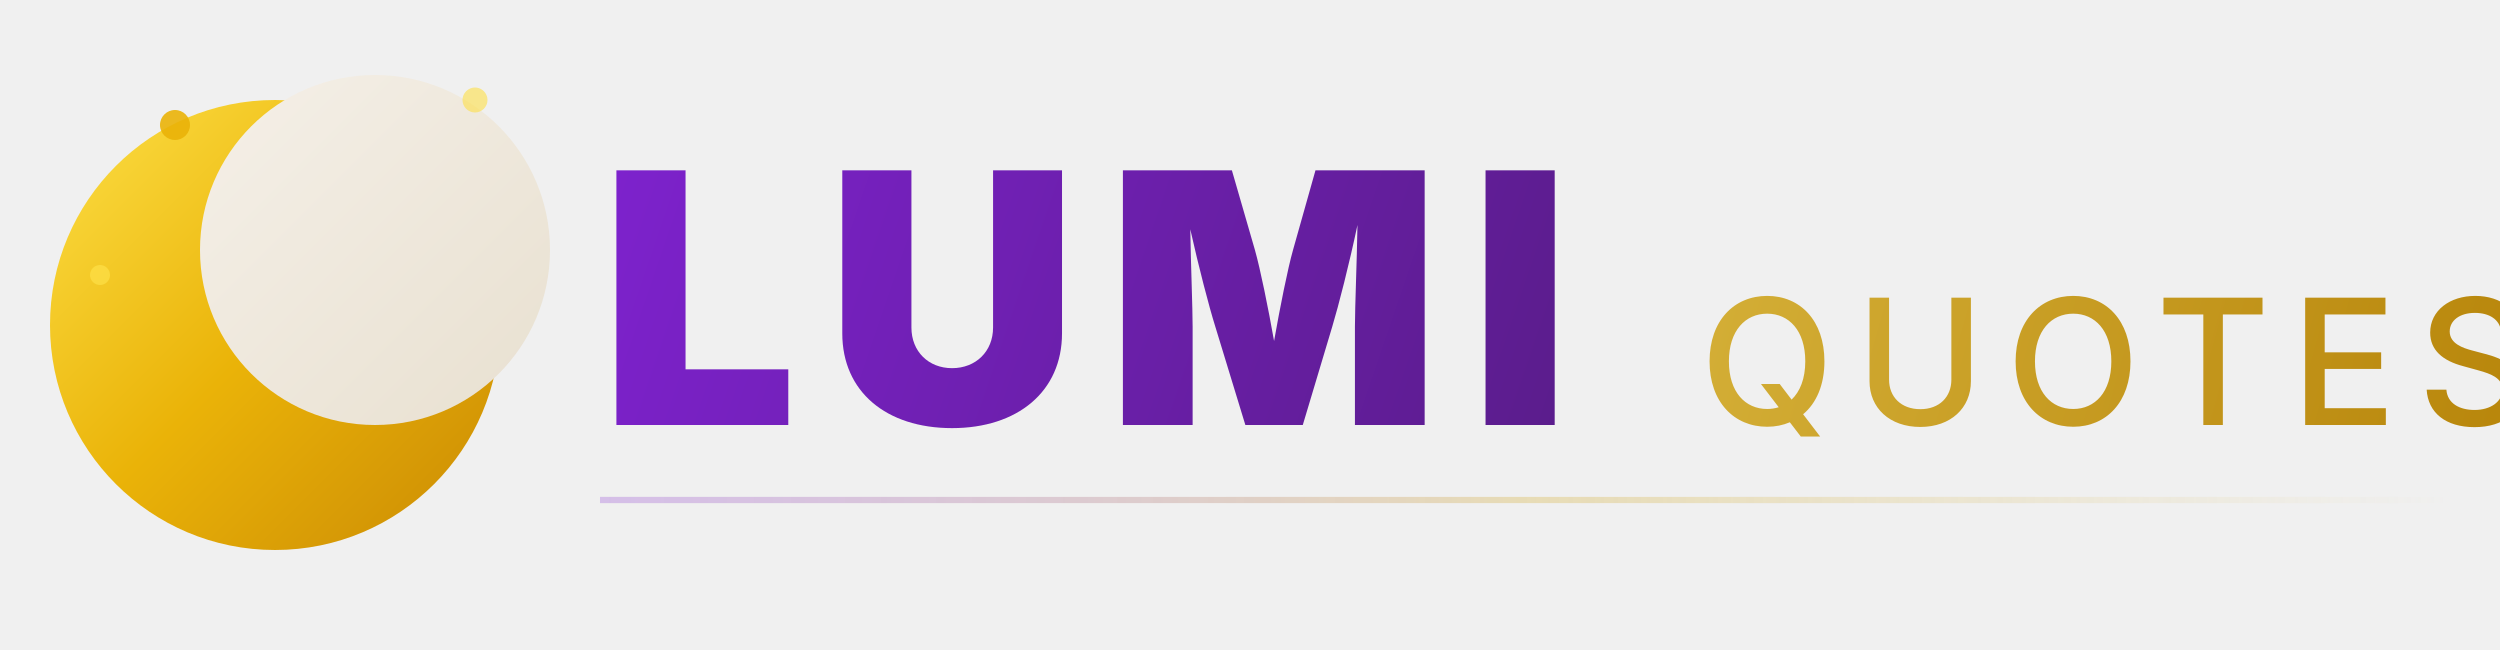
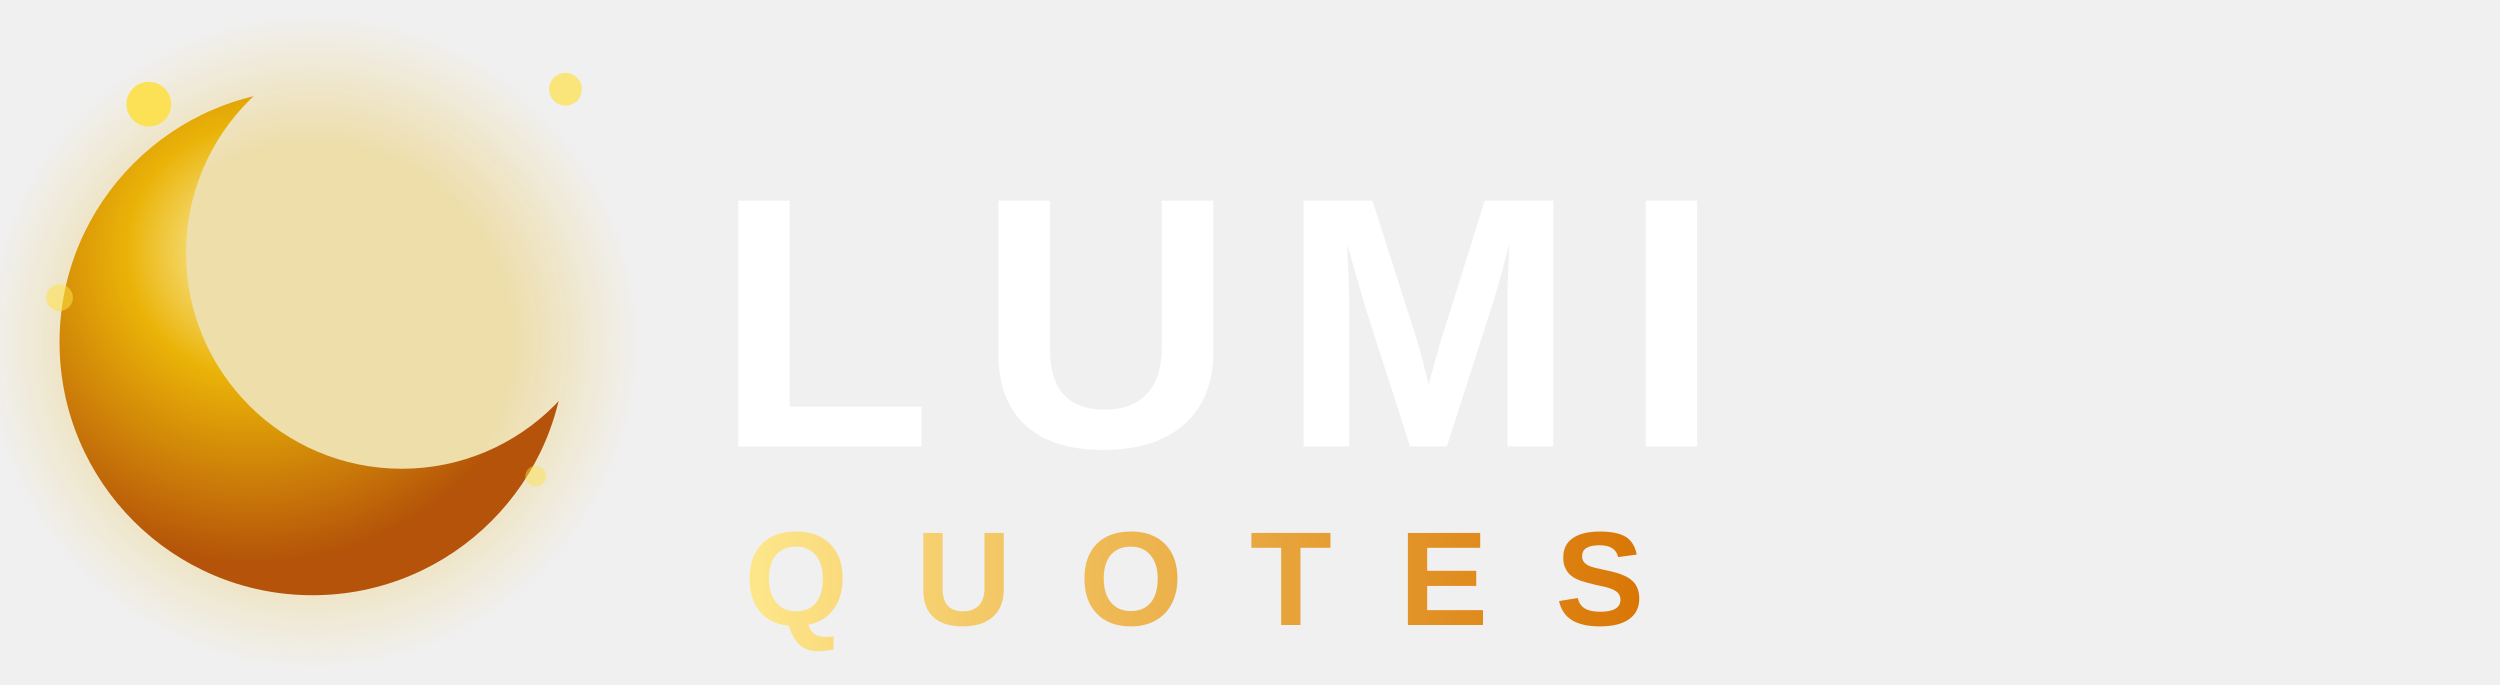
- <svg xmlns="http://www.w3.org/2000/svg" width="200" height="52" viewBox="0 0 200 52" fill="none">
-   <circle cx="22" cy="26" r="18" fill="url(#moonGold)" />
-   <circle cx="30" cy="20" r="14" fill="url(#moonShadow)" />
-   <circle cx="14" cy="10" r="1.2" fill="#EAB308" opacity="0.9" />
-   <circle cx="8" cy="22" r="0.8" fill="#FDE047" opacity="0.7" />
-   <circle cx="38" cy="8" r="1" fill="#FDE047" opacity="0.6" />
-   <text x="48" y="34" font-family="system-ui, -apple-system, 'Segoe UI', sans-serif" font-weight="900" font-size="28" letter-spacing="0.08em">
-     <tspan fill="url(#textPurple)">LUMI</tspan>
-   </text>
-   <text x="136" y="34" font-family="system-ui, -apple-system, 'Segoe UI', sans-serif" font-weight="500" font-size="14" fill="url(#textGold)" letter-spacing="0.12em">QUOTES</text>
-   <line x1="48" y1="40" x2="196" y2="40" stroke="url(#lineGrad)" stroke-width="0.5" opacity="0.4" />
+ <svg xmlns="http://www.w3.org/2000/svg" width="168" height="46" viewBox="0 0 168 46" fill="none">
  <defs>
-     <linearGradient id="moonGold" x1="4" y1="8" x2="40" y2="44" gradientUnits="userSpaceOnUse">
-       <stop stop-color="#FDE047" />
-       <stop offset="0.5" stop-color="#EAB308" />
-       <stop offset="1" stop-color="#CA8A04" />
-     </linearGradient>
-     <linearGradient id="moonShadow" x1="16" y1="6" x2="44" y2="34" gradientUnits="userSpaceOnUse">
-       <stop stop-color="#F5F0E8" />
-       <stop offset="1" stop-color="#E8E0D0" />
-     </linearGradient>
-     <linearGradient id="textPurple" x1="48" y1="10" x2="130" y2="38" gradientUnits="userSpaceOnUse">
-       <stop stop-color="#7E22CE" />
-       <stop offset="1" stop-color="#581C87" />
-     </linearGradient>
-     <linearGradient id="textGold" x1="136" y1="20" x2="200" y2="38" gradientUnits="userSpaceOnUse">
-       <stop stop-color="#D4AF37" />
-       <stop offset="1" stop-color="#B8860B" />
-     </linearGradient>
-     <linearGradient id="lineGrad" x1="48" y1="40" x2="196" y2="40" gradientUnits="userSpaceOnUse">
-       <stop stop-color="#7E22CE" stop-opacity="0.6" />
-       <stop offset="0.5" stop-color="#D4AF37" stop-opacity="0.8" />
-       <stop offset="1" stop-color="#D4AF37" stop-opacity="0" />
+     <radialGradient id="moonFace" cx="38%" cy="32%" r="62%">
+       <stop offset="0%" stop-color="#FEF9C3" />
+       <stop offset="40%" stop-color="#EAB308" />
+       <stop offset="100%" stop-color="#B45309" />
+     </radialGradient>
+     <radialGradient id="moonGlow" cx="50%" cy="50%" r="50%">
+       <stop offset="60%" stop-color="#EAB308" stop-opacity="0.3" />
+       <stop offset="100%" stop-color="#EAB308" stop-opacity="0" />
+     </radialGradient>
+     <mask id="crescent">
+       <rect width="46" height="46" fill="white" />
+       <circle cx="27" cy="17" r="14.5" fill="black" />
+     </mask>
+     <linearGradient id="quotesGold" x1="0%" y1="0%" x2="100%" y2="0%">
+       <stop offset="0%" stop-color="#FDE68A" />
+       <stop offset="100%" stop-color="#D97706" />
    </linearGradient>
  </defs>
+   <circle cx="21" cy="23" r="22" fill="url(#moonGlow)" />
+   <circle cx="21" cy="23" r="17" fill="url(#moonFace)" mask="url(#crescent)" />
+   <circle cx="10" cy="7" r="1.5" fill="#FDE047" opacity="0.9" />
+   <circle cx="4" cy="20" r="0.9" fill="#FDE047" opacity="0.55" />
+   <circle cx="38" cy="6" r="1.1" fill="#FDE047" opacity="0.7" />
+   <circle cx="36" cy="32" r="0.7" fill="#FDE047" opacity="0.45" />
+   <text x="48" y="30" font-family="system-ui, -apple-system, 'Helvetica Neue', Arial, sans-serif" font-weight="900" font-size="24" letter-spacing="3" fill="#FFFFFF">LUMI</text>
+   <text x="50" y="42" font-family="system-ui, -apple-system, 'Helvetica Neue', Arial, sans-serif" font-weight="600" font-size="9" letter-spacing="4.5" fill="url(#quotesGold)">QUOTES</text>
</svg>
